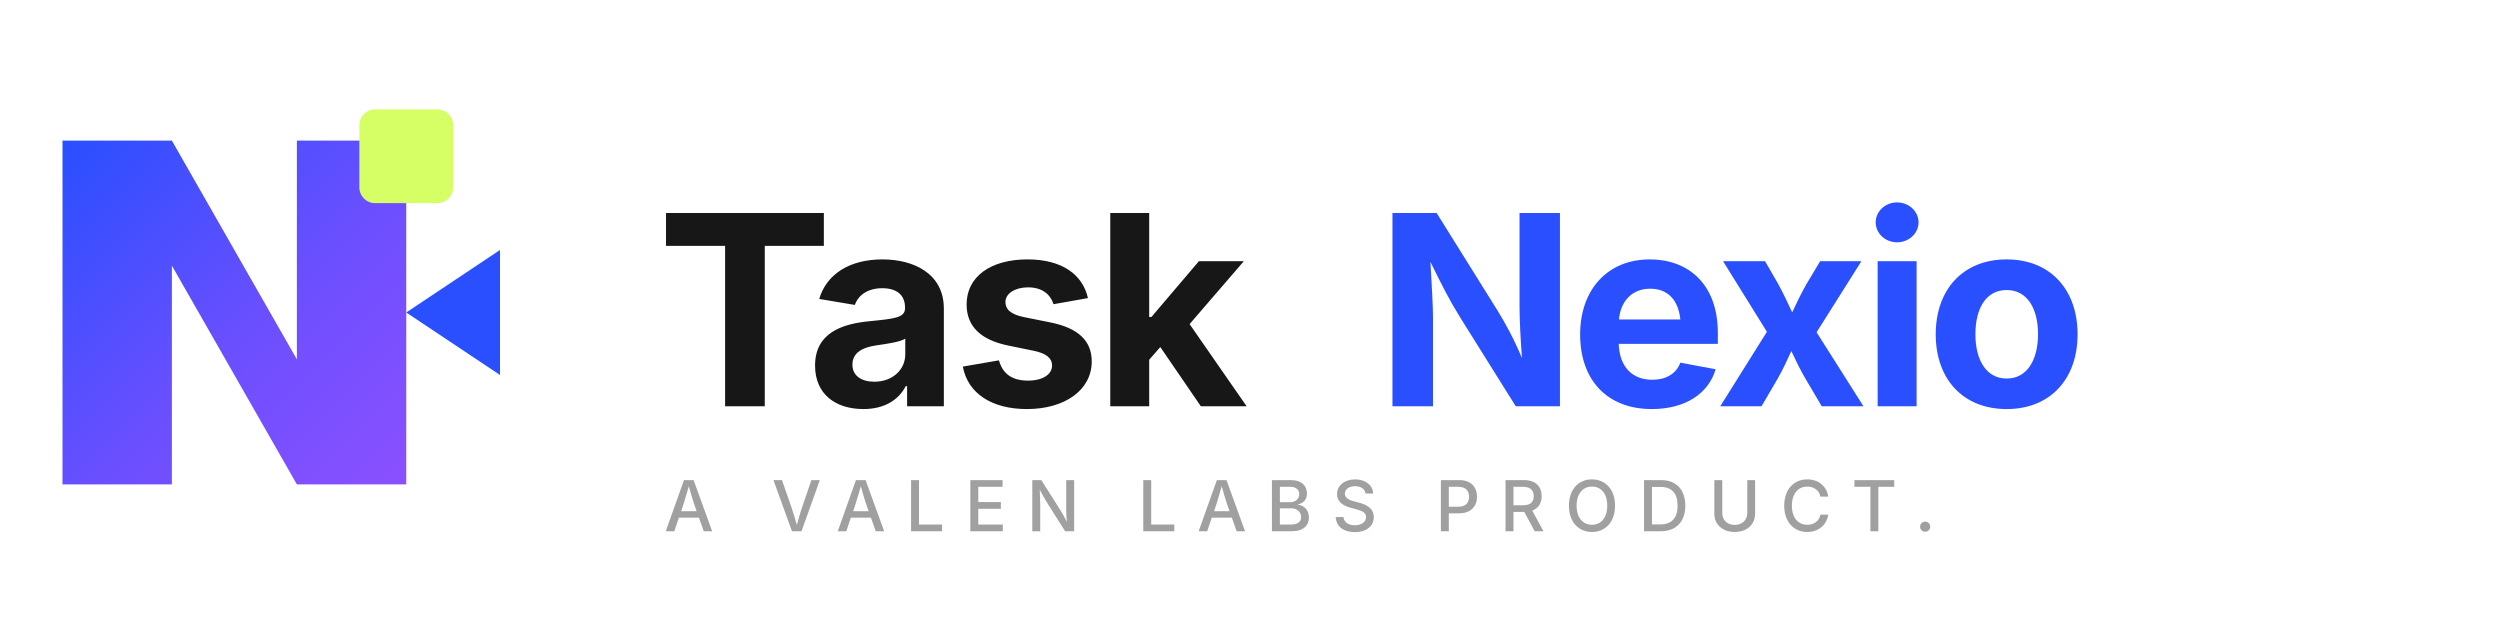
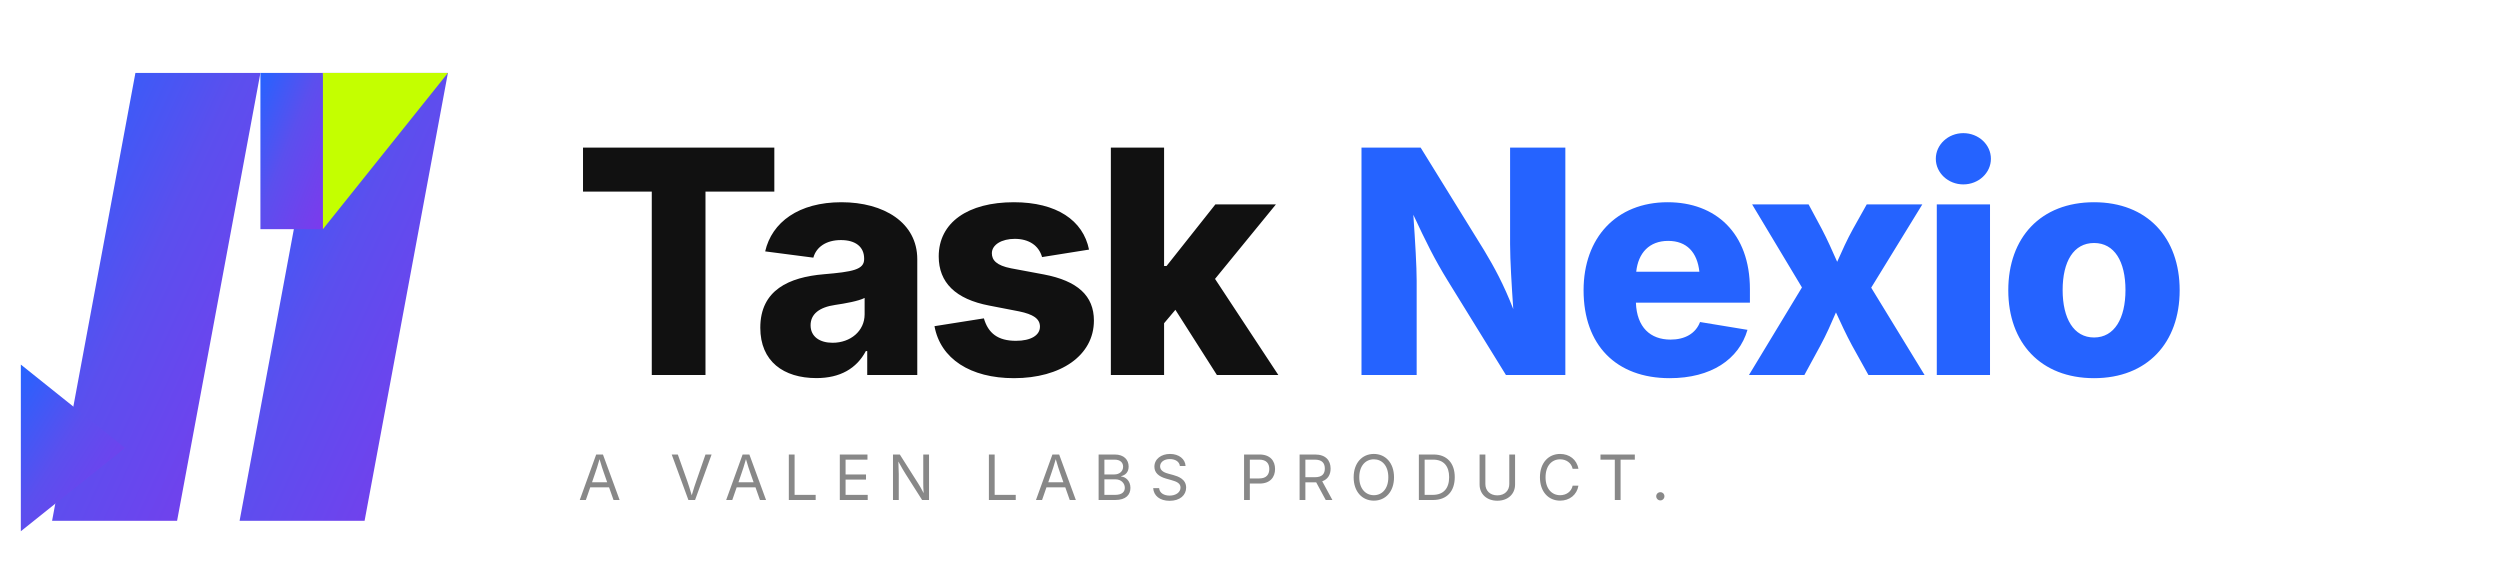
- <svg xmlns="http://www.w3.org/2000/svg" viewBox="0 0 320 80" fill="none" role="img" aria-label="Task Nexio">
+ <svg xmlns="http://www.w3.org/2000/svg" viewBox="0 0 480 110" fill="none" role="img" aria-label="Task Nexio — A Valen Labs Product">
  <defs>
-     <linearGradient id="nGrad" x1="0" y1="0" x2="1" y2="1">
-       <stop offset="0%" stop-color="#294FFF" />
-       <stop offset="55%" stop-color="#6B4FFF" />
-       <stop offset="100%" stop-color="#8B50FF" />
-     </linearGradient>
-     <linearGradient id="nGrad2" x1="0" y1="1" x2="1" y2="0">
-       <stop offset="0%" stop-color="#294FFF" />
-       <stop offset="100%" stop-color="#5B3FFF" />
+     <linearGradient id="ll-g" x1="0" y1="0" x2="1" y2="1">
+       <stop offset="0%" stop-color="#2563FF" />
+       <stop offset="45%" stop-color="#5B4FEE" />
+       <stop offset="100%" stop-color="#7C3AED" />
    </linearGradient>
  </defs>
-   <path d="M8 62 L8 18 L22 18 L38 46 L38 18 L52 18 L52 62 L38 62 L22 34 L22 62 Z" fill="url(#nGrad)" />
-   <path d="M52 40 L64 32 L64 48 Z" fill="#294FFF" />
-   <rect x="46" y="14" width="12" height="12" rx="2" fill="#D6FF66" />
-   <text x="84" y="52" font-family="'Inter', system-ui, sans-serif" font-size="34" font-weight="700" letter-spacing="-1" fill="#171717">Task</text>
-   <text x="176" y="52" font-family="'Inter', system-ui, sans-serif" font-size="34" font-weight="700" letter-spacing="-1" fill="#294FFF">Nexio</text>
-   <text x="85" y="68" font-family="'Inter', system-ui, sans-serif" font-size="9" font-weight="500" letter-spacing="2.5" fill="#A0A0A0">A VALEN LABS PRODUCT.</text>
+   <g transform="translate(0,5)">
+     <polygon points="10,95  34,95  50,9   26,9" fill="url(#ll-g)" />
+     <polygon points="46,95  70,95  86,9   62,9" fill="url(#ll-g)" />
+     <polygon points="50,9   62,9   62,39  50,39" fill="url(#ll-g)" />
+     <polygon points="62,9   86,9   62,39" fill="#C4FF00" />
+     <polygon points="4,65   24,81  4,97" fill="url(#ll-g)" />
+   </g>
+   <text x="110" y="72" font-family="'Inter', 'Helvetica Neue', Arial, sans-serif" font-size="60" font-weight="800" letter-spacing="-2" fill="#111111">Task</text>
+   <text x="258" y="72" font-family="'Inter', 'Helvetica Neue', Arial, sans-serif" font-size="60" font-weight="800" letter-spacing="-2" fill="#2563FF">Nexio</text>
+   <text x="111" y="96" font-family="'Inter', 'Helvetica Neue', Arial, sans-serif" font-size="12" font-weight="400" letter-spacing="3" fill="#888888">A VALEN LABS PRODUCT.</text>
</svg>
